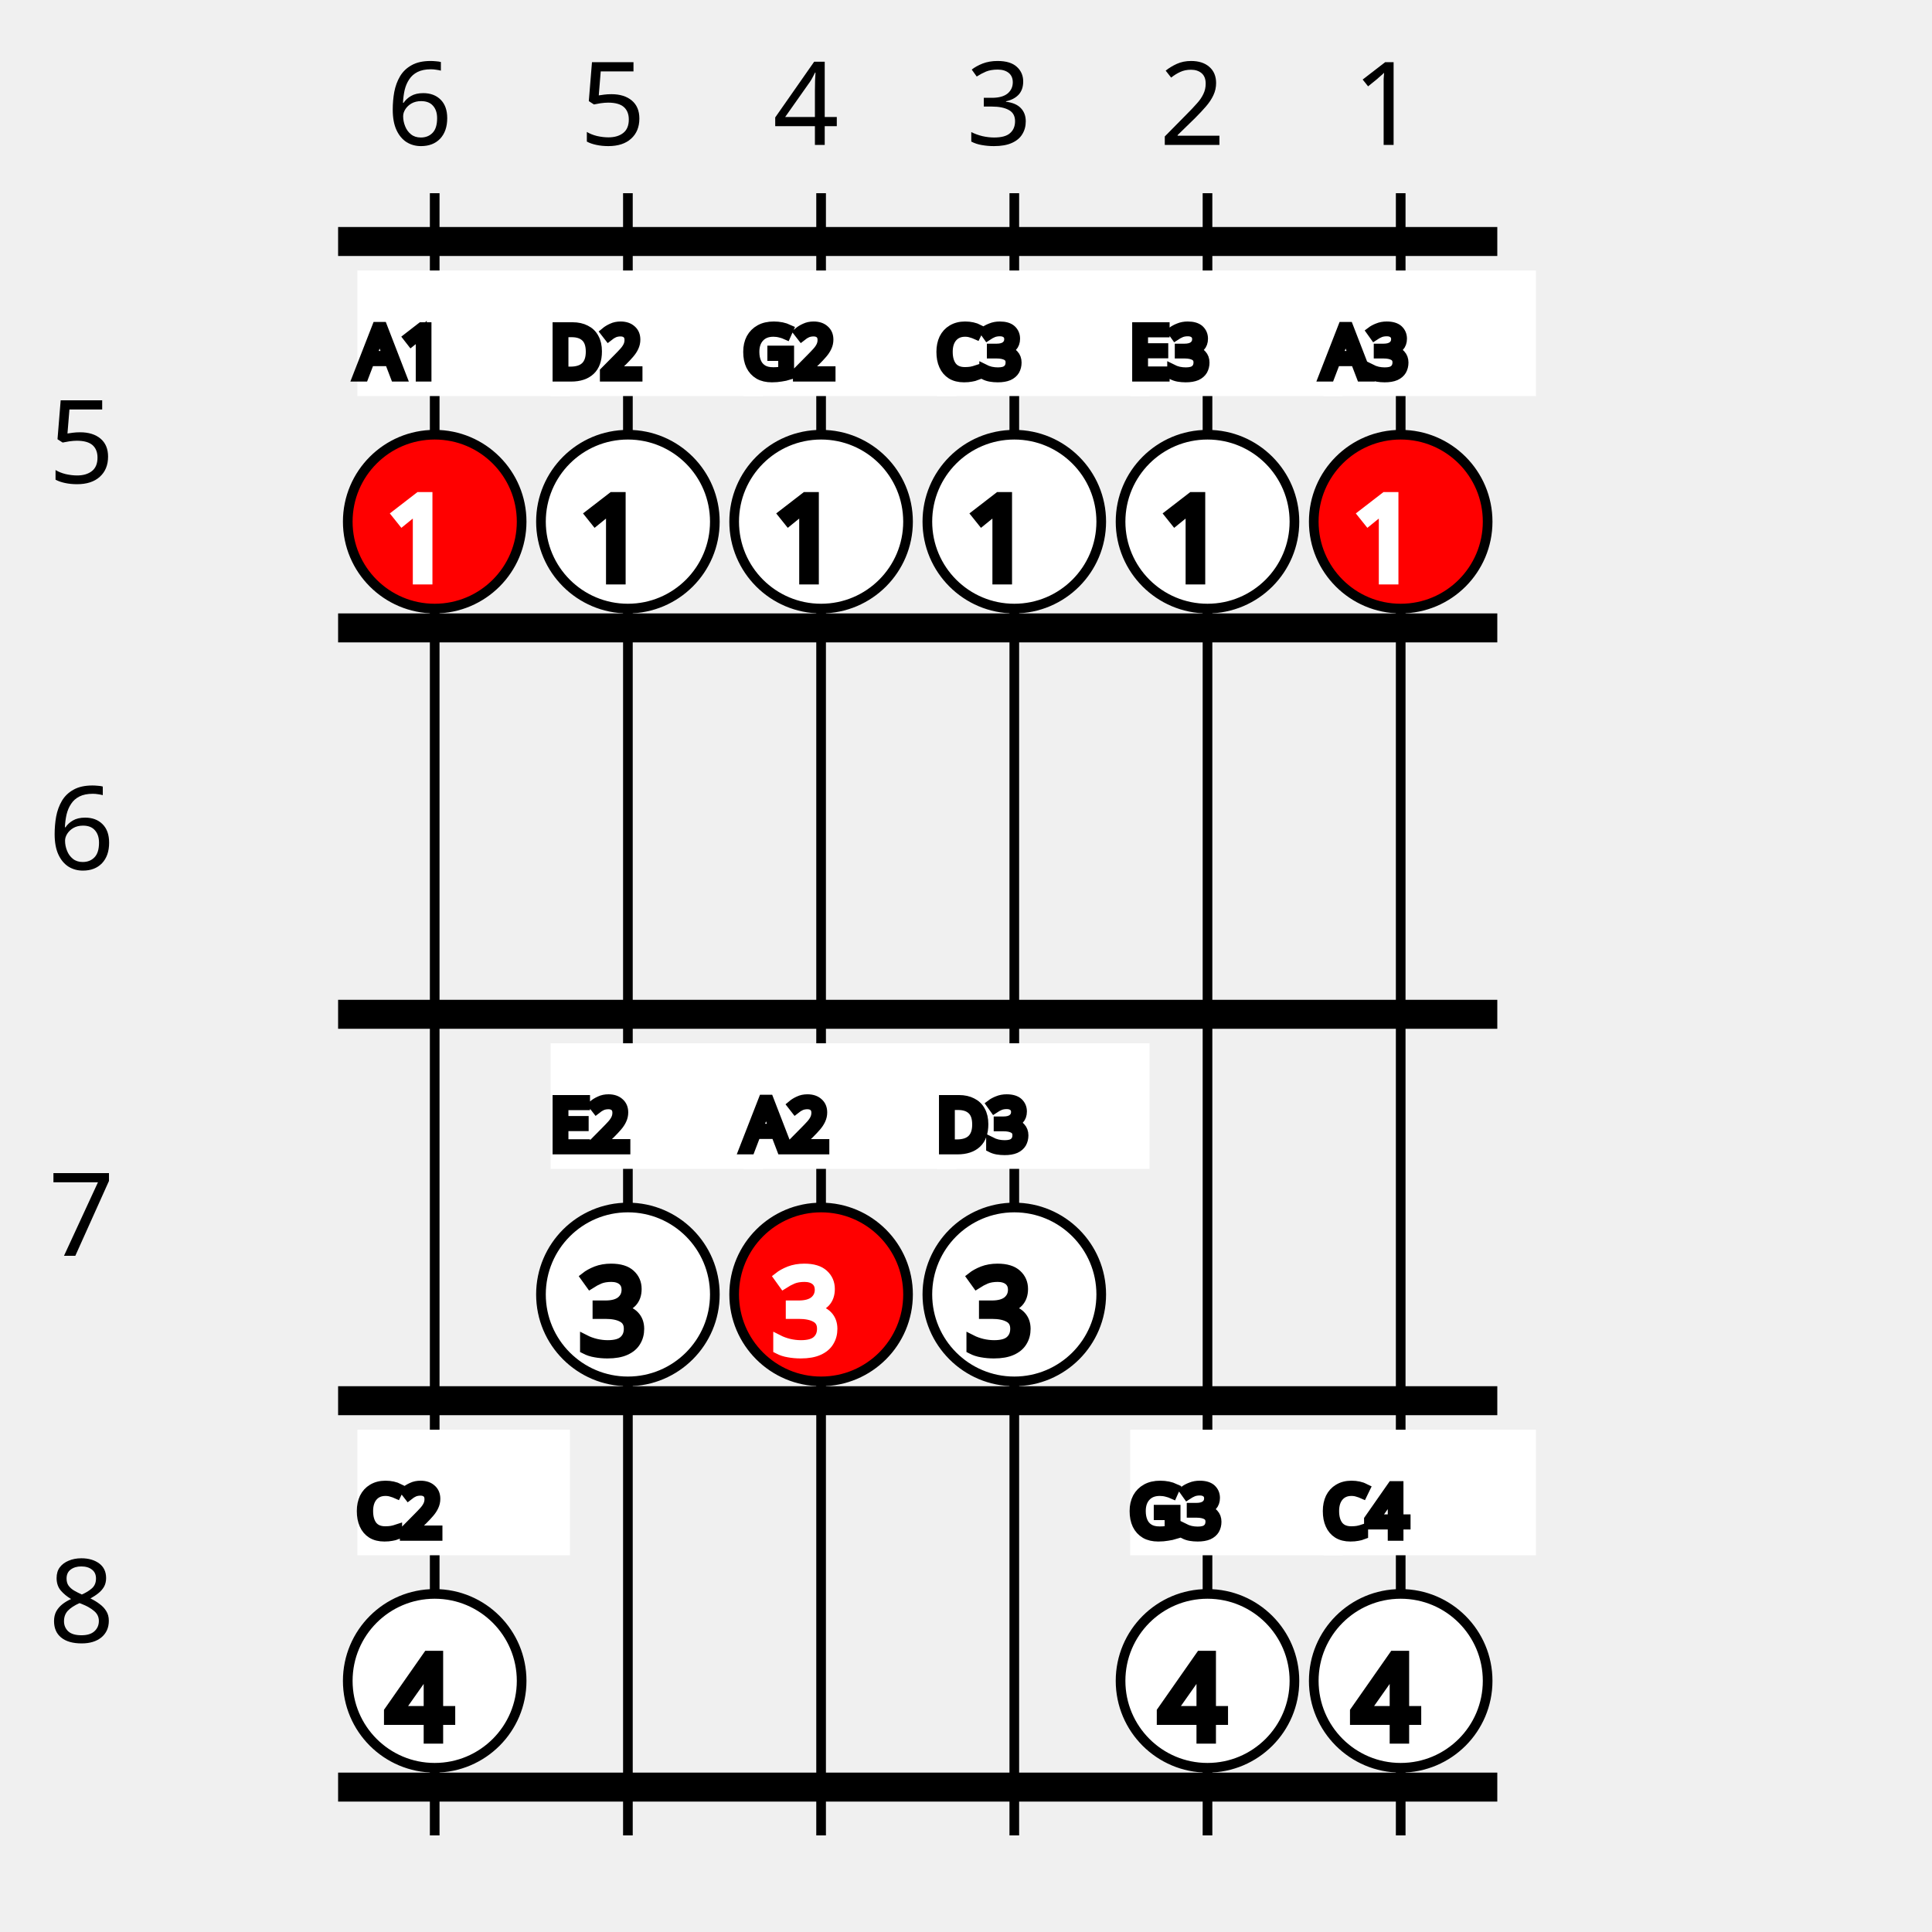
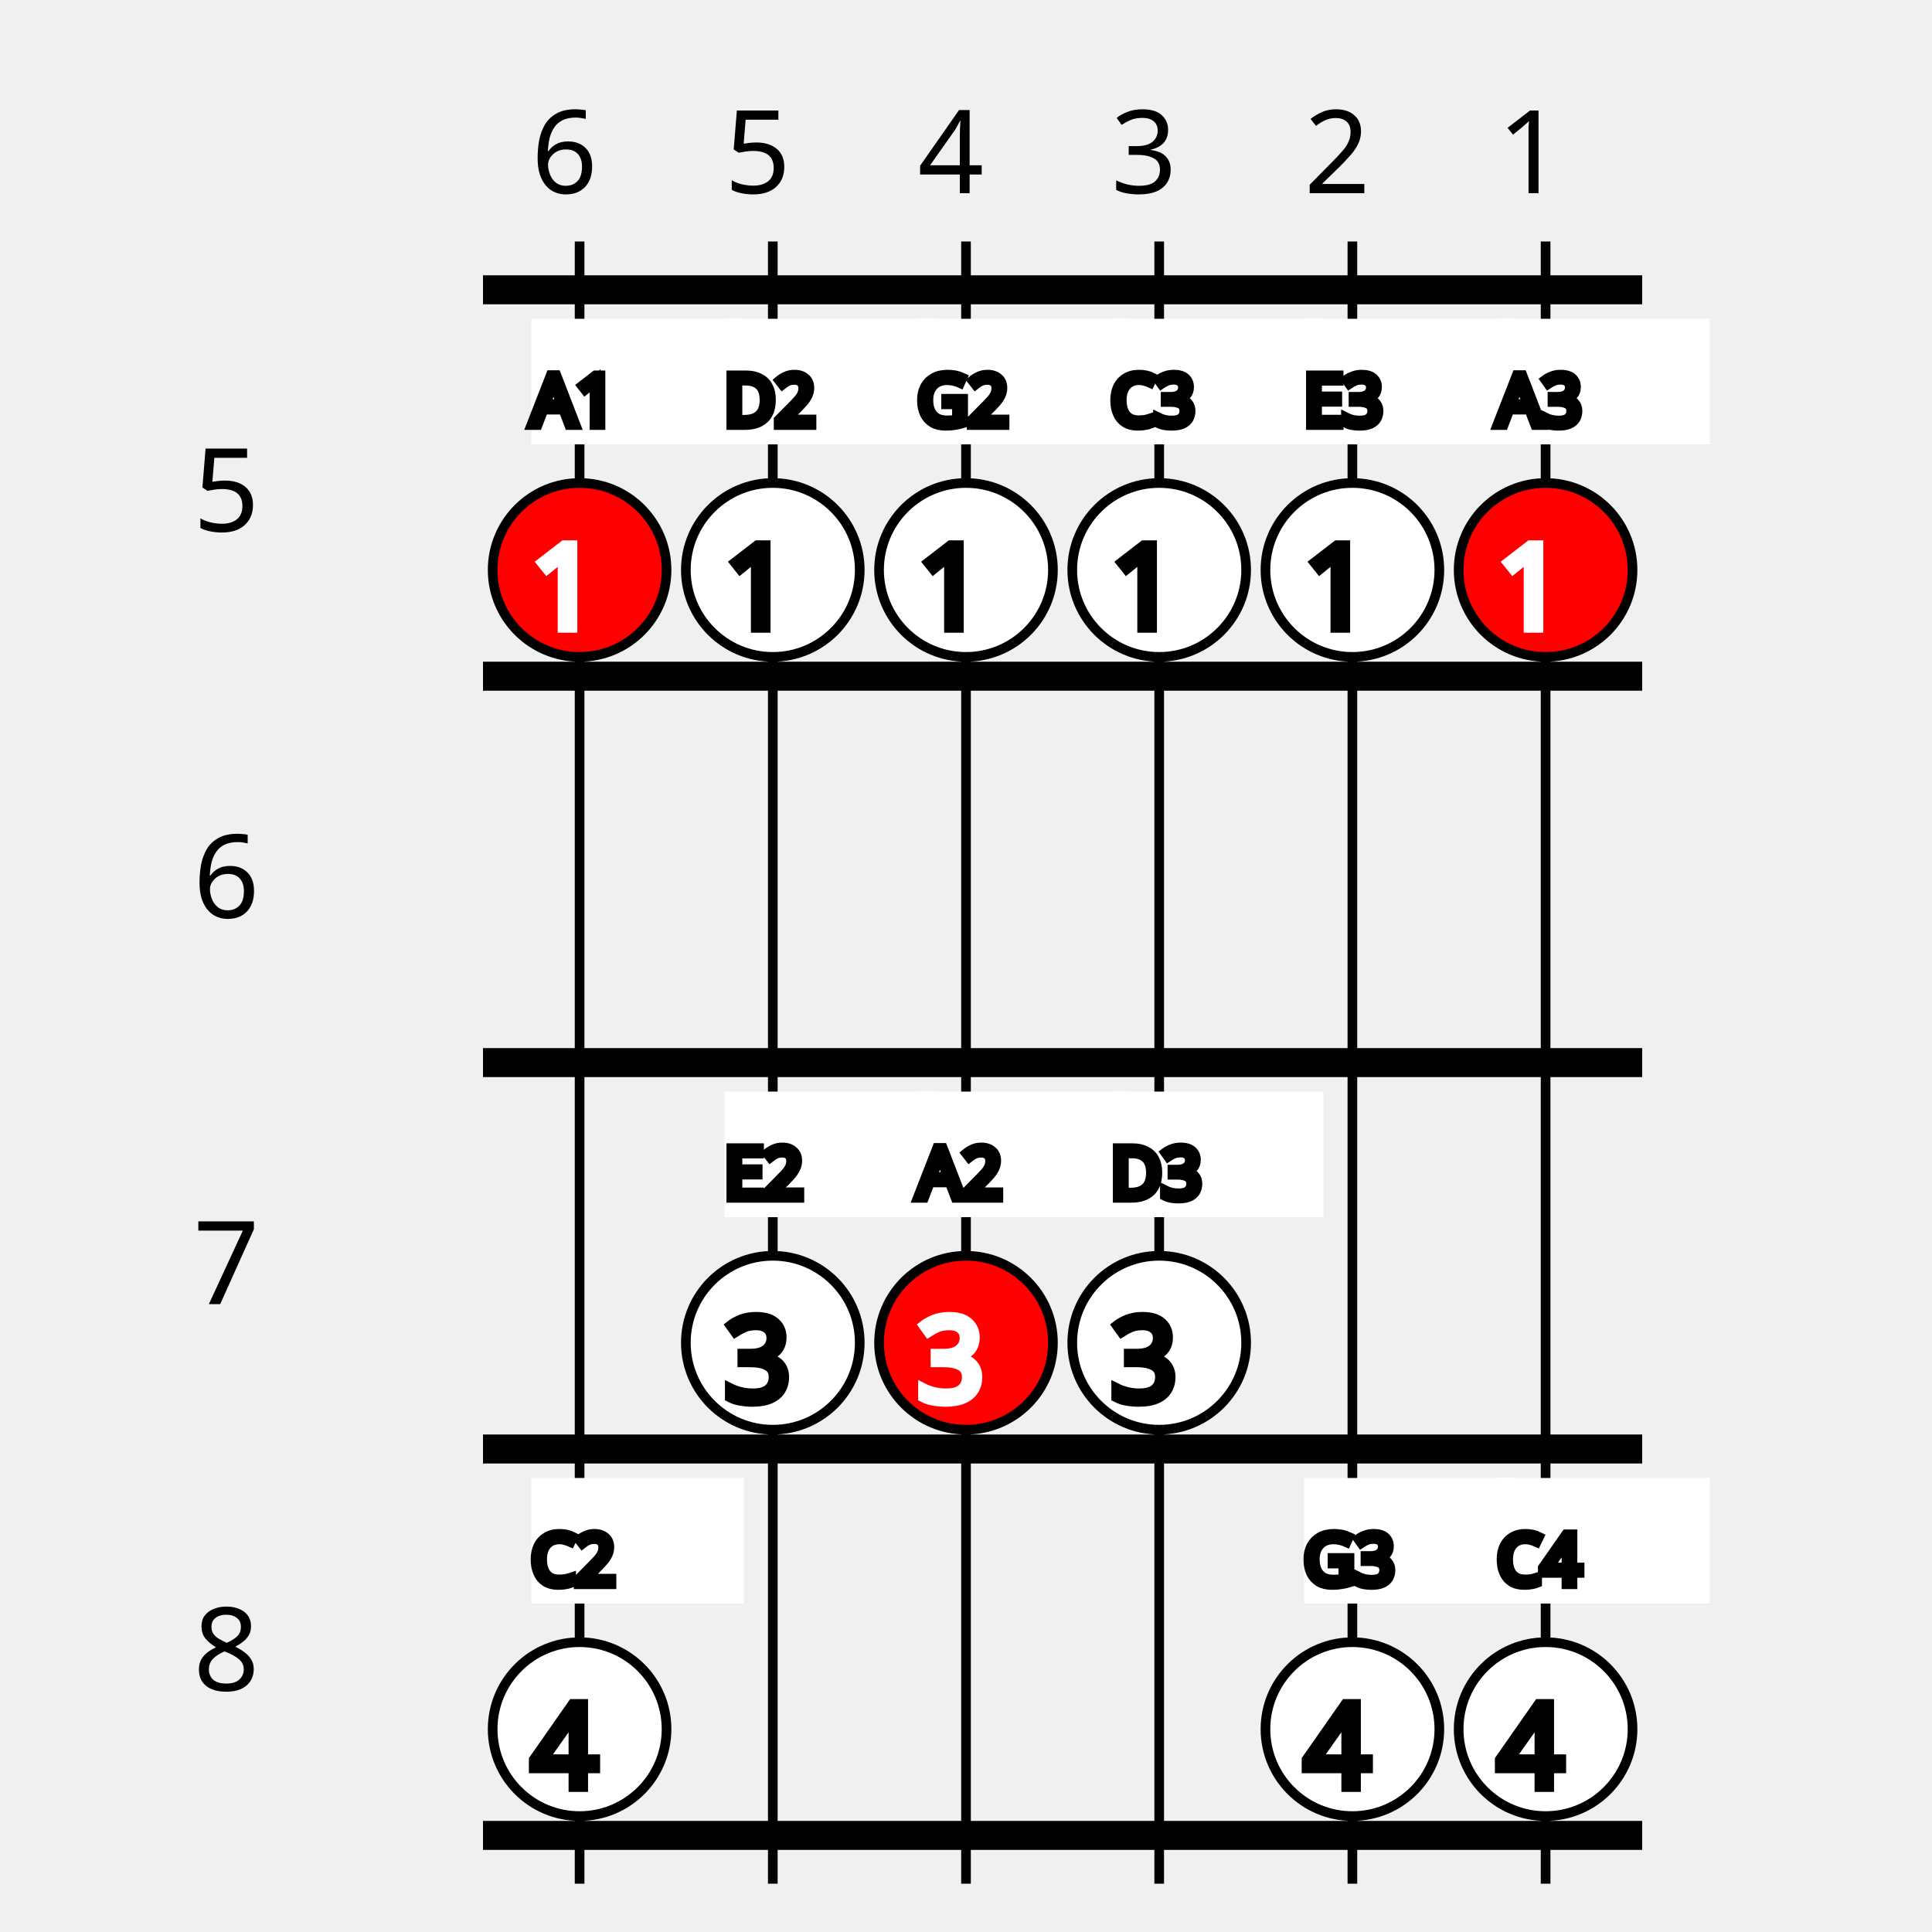
<svg xmlns="http://www.w3.org/2000/svg" version="1.0" width="200" height="200">
-   <line x1="35" y1="25" x2="155" y2="25" stroke="black" stroke-width="3" />
-   <text x="5" y="50" font-family="JetBrains Mono">5</text>
-   <line x1="35" y1="65" x2="155" y2="65" stroke="black" stroke-width="3" />
-   <text x="5" y="90" font-family="JetBrains Mono">6</text>
-   <line x1="35" y1="105" x2="155" y2="105" stroke="black" stroke-width="3" />
-   <text x="5" y="130" font-family="JetBrains Mono">7</text>
-   <line x1="35" y1="145" x2="155" y2="145" stroke="black" stroke-width="3" />
-   <text x="5" y="170" font-family="JetBrains Mono">8</text>
-   <line x1="35" y1="185" x2="155" y2="185" stroke="black" stroke-width="3" />
-   <text x="5" y="210" font-family="JetBrains Mono" />
-   <text x="40" y="15" font-family="JetBrains Mono">6</text>
-   <line x1="45" y1="20" x2="45" y2="190" stroke="black" />
-   <text x="60" y="15" font-family="JetBrains Mono">5</text>
-   <line x1="65" y1="20" x2="65" y2="190" stroke="black" />
-   <text x="80" y="15" font-family="JetBrains Mono">4</text>
-   <line x1="85" y1="20" x2="85" y2="190" stroke="black" />
-   <text x="100" y="15" font-family="JetBrains Mono">3</text>
-   <line x1="105" y1="20" x2="105" y2="190" stroke="black" />
-   <text x="120" y="15" font-family="JetBrains Mono">2</text>
-   <line x1="125" y1="20" x2="125" y2="190" stroke="black" />
-   <text x="140" y="15" font-family="JetBrains Mono">1</text>
-   <line x1="145" y1="20" x2="145" y2="190" stroke="black" />
-   <circle cx="45" cy="54" r="9" stroke="black" fill="red" stroke-width="1" />
-   <text x="40" y="60" stroke="white" fill="white" font-family="JetBrains Mono">1</text>
-   <circle cx="65" cy="54" r="9" stroke="black" fill="white" stroke-width="1" />
-   <text x="60" y="60" stroke="black" fill="black" font-family="JetBrains Mono">1</text>
-   <circle cx="85" cy="54" r="9" stroke="black" fill="white" stroke-width="1" />
-   <text x="80" y="60" stroke="black" fill="black" font-family="JetBrains Mono">1</text>
-   <circle cx="105" cy="54" r="9" stroke="black" fill="white" stroke-width="1" />
-   <text x="100" y="60" stroke="black" fill="black" font-family="JetBrains Mono">1</text>
-   <circle cx="125" cy="54" r="9" stroke="black" fill="white" stroke-width="1" />
-   <text x="120" y="60" stroke="black" fill="black" font-family="JetBrains Mono">1</text>
-   <circle cx="145" cy="54" r="9" stroke="black" fill="red" stroke-width="1" />
-   <text x="140" y="60" stroke="white" fill="white" font-family="JetBrains Mono">1</text>
-   <circle cx="65" cy="134" r="9" stroke="black" fill="white" stroke-width="1" />
-   <text x="60" y="140" stroke="black" fill="black" font-family="JetBrains Mono">3</text>
-   <circle cx="85" cy="134" r="9" stroke="black" fill="red" stroke-width="1" />
-   <text x="80" y="140" stroke="white" fill="white" font-family="JetBrains Mono">3</text>
-   <circle cx="105" cy="134" r="9" stroke="black" fill="white" stroke-width="1" />
-   <text x="100" y="140" stroke="black" fill="black" font-family="JetBrains Mono">3</text>
-   <circle cx="45" cy="174" r="9" stroke="black" fill="white" stroke-width="1" />
-   <text x="40" y="180" stroke="black" fill="black" font-family="JetBrains Mono">4</text>
-   <circle cx="125" cy="174" r="9" stroke="black" fill="white" stroke-width="1" />
-   <text x="120" y="180" stroke="black" fill="black" font-family="JetBrains Mono">4</text>
-   <circle cx="145" cy="174" r="9" stroke="black" fill="white" stroke-width="1" />
-   <text x="140" y="180" stroke="black" fill="black" font-family="JetBrains Mono">4</text>
-   <rect x="37" y="28" height="13" width="22" fill="white" />
-   <text x="37" y="39" stroke="black" font-size="0.6em" font-family="JetBrains Mono">A1</text>
-   <rect x="57" y="28" height="13" width="22" fill="white" />
-   <text x="57" y="39" stroke="black" font-size="0.6em" font-family="JetBrains Mono">D2</text>
-   <rect x="77" y="28" height="13" width="22" fill="white" />
-   <text x="77" y="39" stroke="black" font-size="0.6em" font-family="JetBrains Mono">G2</text>
-   <rect x="97" y="28" height="13" width="22" fill="white" />
-   <text x="97" y="39" stroke="black" font-size="0.6em" font-family="JetBrains Mono">C3</text>
-   <rect x="117" y="28" height="13" width="22" fill="white" />
-   <text x="117" y="39" stroke="black" font-size="0.6em" font-family="JetBrains Mono">E3</text>
-   <rect x="137" y="28" height="13" width="22" fill="white" />
-   <text x="137" y="39" stroke="black" font-size="0.6em" font-family="JetBrains Mono">A3</text>
-   <rect x="57" y="108" height="13" width="22" fill="white" />
-   <text x="57" y="119" stroke="black" font-size="0.6em" font-family="JetBrains Mono">E2</text>
-   <rect x="77" y="108" height="13" width="22" fill="white" />
-   <text x="77" y="119" stroke="black" font-size="0.6em" font-family="JetBrains Mono">A2</text>
-   <rect x="97" y="108" height="13" width="22" fill="white" />
-   <text x="97" y="119" stroke="black" font-size="0.6em" font-family="JetBrains Mono">D3</text>
-   <rect x="37" y="148" height="13" width="22" fill="white" />
-   <text x="37" y="159" stroke="black" font-size="0.6em" font-family="JetBrains Mono">C2</text>
-   <rect x="117" y="148" height="13" width="22" fill="white" />
-   <text x="117" y="159" stroke="black" font-size="0.6em" font-family="JetBrains Mono">G3</text>
-   <rect x="137" y="148" height="13" width="22" fill="white" />
-   <text x="137" y="159" stroke="black" font-size="0.6em" font-family="JetBrains Mono">C4</text>
+   <line x1="50" y1="30" x2="170" y2="30" stroke="black" stroke-width="3" />
+   <text x="20" y="55" font-family="JetBrains Mono">5</text>
+   <line x1="50" y1="70" x2="170" y2="70" stroke="black" stroke-width="3" />
+   <text x="20" y="95" font-family="JetBrains Mono">6</text>
+   <line x1="50" y1="110" x2="170" y2="110" stroke="black" stroke-width="3" />
+   <text x="20" y="135" font-family="JetBrains Mono">7</text>
+   <line x1="50" y1="150" x2="170" y2="150" stroke="black" stroke-width="3" />
+   <text x="20" y="175" font-family="JetBrains Mono">8</text>
+   <line x1="50" y1="190" x2="170" y2="190" stroke="black" stroke-width="3" />
+   <text x="20" y="215" font-family="JetBrains Mono" />
+   <text x="55" y="20" font-family="JetBrains Mono">6</text>
+   <line x1="60" y1="25" x2="60" y2="195" stroke="black" />
+   <text x="75" y="20" font-family="JetBrains Mono">5</text>
+   <line x1="80" y1="25" x2="80" y2="195" stroke="black" />
+   <text x="95" y="20" font-family="JetBrains Mono">4</text>
+   <line x1="100" y1="25" x2="100" y2="195" stroke="black" />
+   <text x="115" y="20" font-family="JetBrains Mono">3</text>
+   <line x1="120" y1="25" x2="120" y2="195" stroke="black" />
+   <text x="135" y="20" font-family="JetBrains Mono">2</text>
+   <line x1="140" y1="25" x2="140" y2="195" stroke="black" />
+   <text x="155" y="20" font-family="JetBrains Mono">1</text>
+   <line x1="160" y1="25" x2="160" y2="195" stroke="black" />
+   <circle cx="60" cy="59" r="9" stroke="black" fill="red" stroke-width="1" />
+   <text x="55" y="65" stroke="white" fill="white" font-family="JetBrains Mono">1</text>
+   <circle cx="80" cy="59" r="9" stroke="black" fill="white" stroke-width="1" />
+   <text x="75" y="65" stroke="black" fill="black" font-family="JetBrains Mono">1</text>
+   <circle cx="100" cy="59" r="9" stroke="black" fill="white" stroke-width="1" />
+   <text x="95" y="65" stroke="black" fill="black" font-family="JetBrains Mono">1</text>
+   <circle cx="120" cy="59" r="9" stroke="black" fill="white" stroke-width="1" />
+   <text x="115" y="65" stroke="black" fill="black" font-family="JetBrains Mono">1</text>
+   <circle cx="140" cy="59" r="9" stroke="black" fill="white" stroke-width="1" />
+   <text x="135" y="65" stroke="black" fill="black" font-family="JetBrains Mono">1</text>
+   <circle cx="160" cy="59" r="9" stroke="black" fill="red" stroke-width="1" />
+   <text x="155" y="65" stroke="white" fill="white" font-family="JetBrains Mono">1</text>
+   <circle cx="80" cy="139" r="9" stroke="black" fill="white" stroke-width="1" />
+   <text x="75" y="145" stroke="black" fill="black" font-family="JetBrains Mono">3</text>
+   <circle cx="100" cy="139" r="9" stroke="black" fill="red" stroke-width="1" />
+   <text x="95" y="145" stroke="white" fill="white" font-family="JetBrains Mono">3</text>
+   <circle cx="120" cy="139" r="9" stroke="black" fill="white" stroke-width="1" />
+   <text x="115" y="145" stroke="black" fill="black" font-family="JetBrains Mono">3</text>
+   <circle cx="60" cy="179" r="9" stroke="black" fill="white" stroke-width="1" />
+   <text x="55" y="185" stroke="black" fill="black" font-family="JetBrains Mono">4</text>
+   <circle cx="140" cy="179" r="9" stroke="black" fill="white" stroke-width="1" />
+   <text x="135" y="185" stroke="black" fill="black" font-family="JetBrains Mono">4</text>
+   <circle cx="160" cy="179" r="9" stroke="black" fill="white" stroke-width="1" />
+   <text x="155" y="185" stroke="black" fill="black" font-family="JetBrains Mono">4</text>
+   <rect x="55" y="33" height="13" width="22" fill="white" />
+   <text x="55" y="44" stroke="black" font-size="0.6em" font-family="JetBrains Mono">A1</text>
+   <rect x="75" y="33" height="13" width="22" fill="white" />
+   <text x="75" y="44" stroke="black" font-size="0.6em" font-family="JetBrains Mono">D2</text>
+   <rect x="95" y="33" height="13" width="22" fill="white" />
+   <text x="95" y="44" stroke="black" font-size="0.6em" font-family="JetBrains Mono">G2</text>
+   <rect x="115" y="33" height="13" width="22" fill="white" />
+   <text x="115" y="44" stroke="black" font-size="0.6em" font-family="JetBrains Mono">C3</text>
+   <rect x="135" y="33" height="13" width="22" fill="white" />
+   <text x="135" y="44" stroke="black" font-size="0.6em" font-family="JetBrains Mono">E3</text>
+   <rect x="155" y="33" height="13" width="22" fill="white" />
+   <text x="155" y="44" stroke="black" font-size="0.6em" font-family="JetBrains Mono">A3</text>
+   <rect x="75" y="113" height="13" width="22" fill="white" />
+   <text x="75" y="124" stroke="black" font-size="0.6em" font-family="JetBrains Mono">E2</text>
+   <rect x="95" y="113" height="13" width="22" fill="white" />
+   <text x="95" y="124" stroke="black" font-size="0.6em" font-family="JetBrains Mono">A2</text>
+   <rect x="115" y="113" height="13" width="22" fill="white" />
+   <text x="115" y="124" stroke="black" font-size="0.6em" font-family="JetBrains Mono">D3</text>
+   <rect x="55" y="153" height="13" width="22" fill="white" />
+   <text x="55" y="164" stroke="black" font-size="0.6em" font-family="JetBrains Mono">C2</text>
+   <rect x="135" y="153" height="13" width="22" fill="white" />
+   <text x="135" y="164" stroke="black" font-size="0.6em" font-family="JetBrains Mono">G3</text>
+   <rect x="155" y="153" height="13" width="22" fill="white" />
+   <text x="155" y="164" stroke="black" font-size="0.6em" font-family="JetBrains Mono">C4</text>
</svg>
